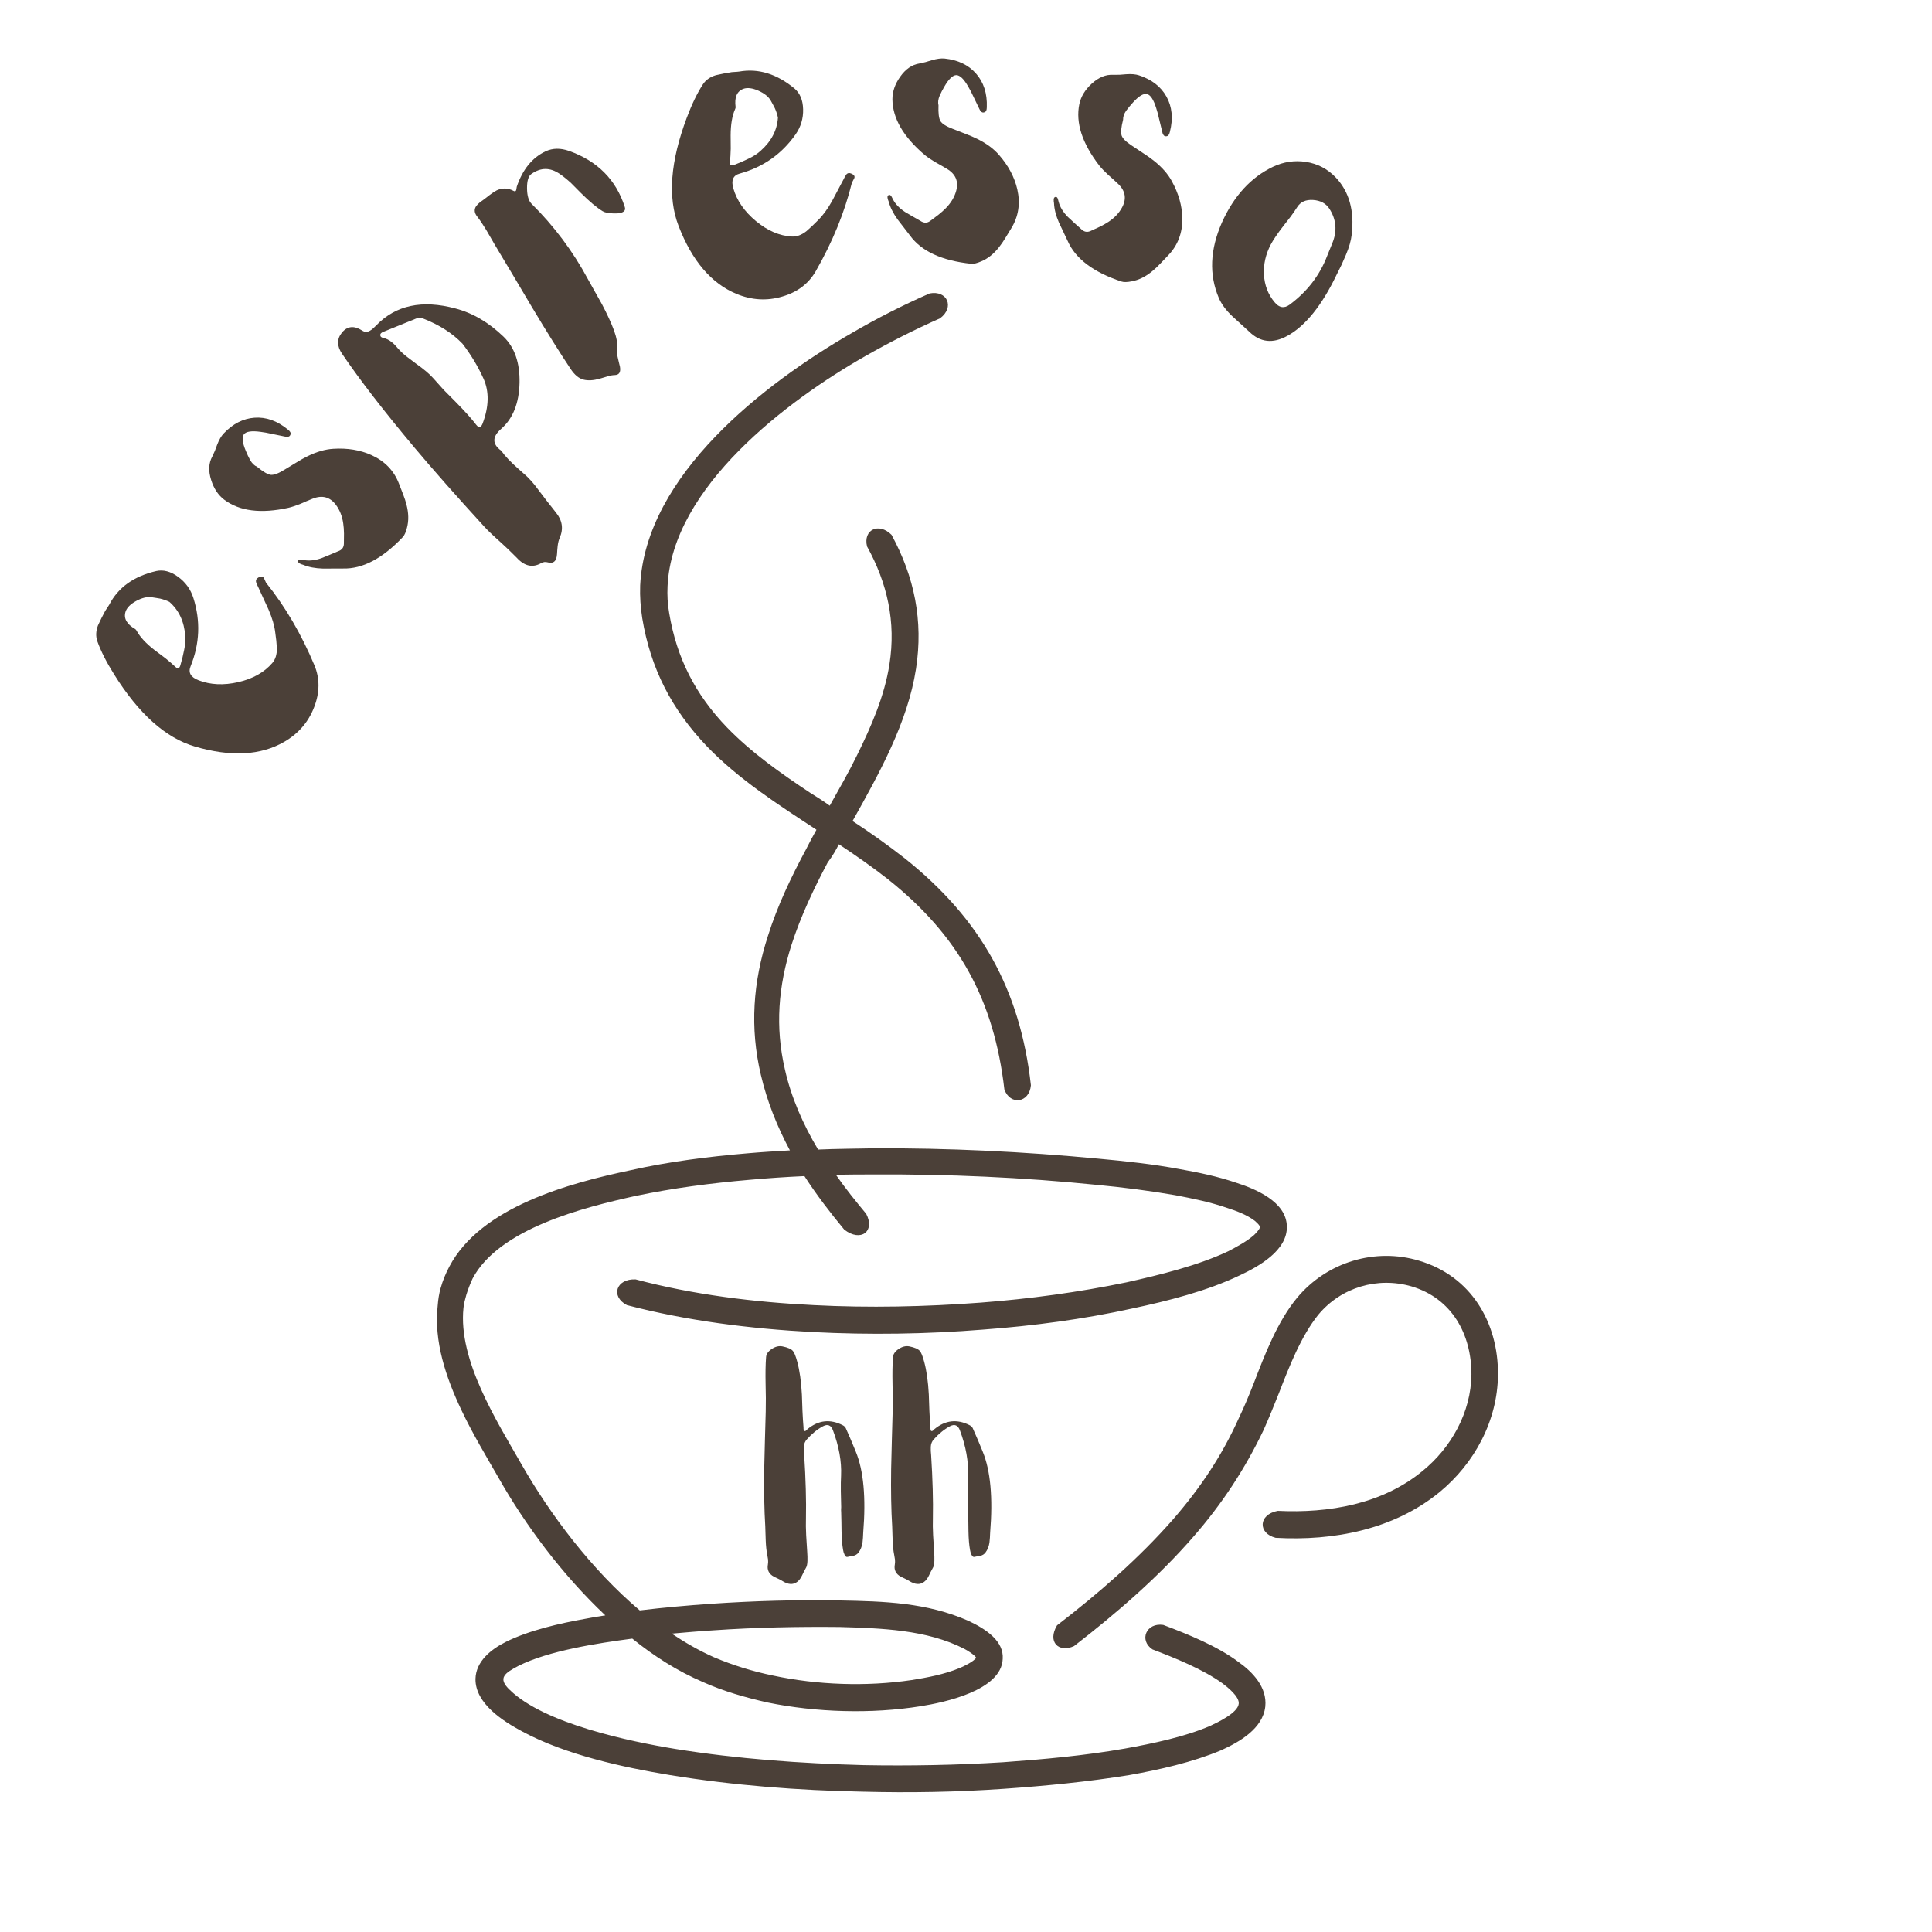
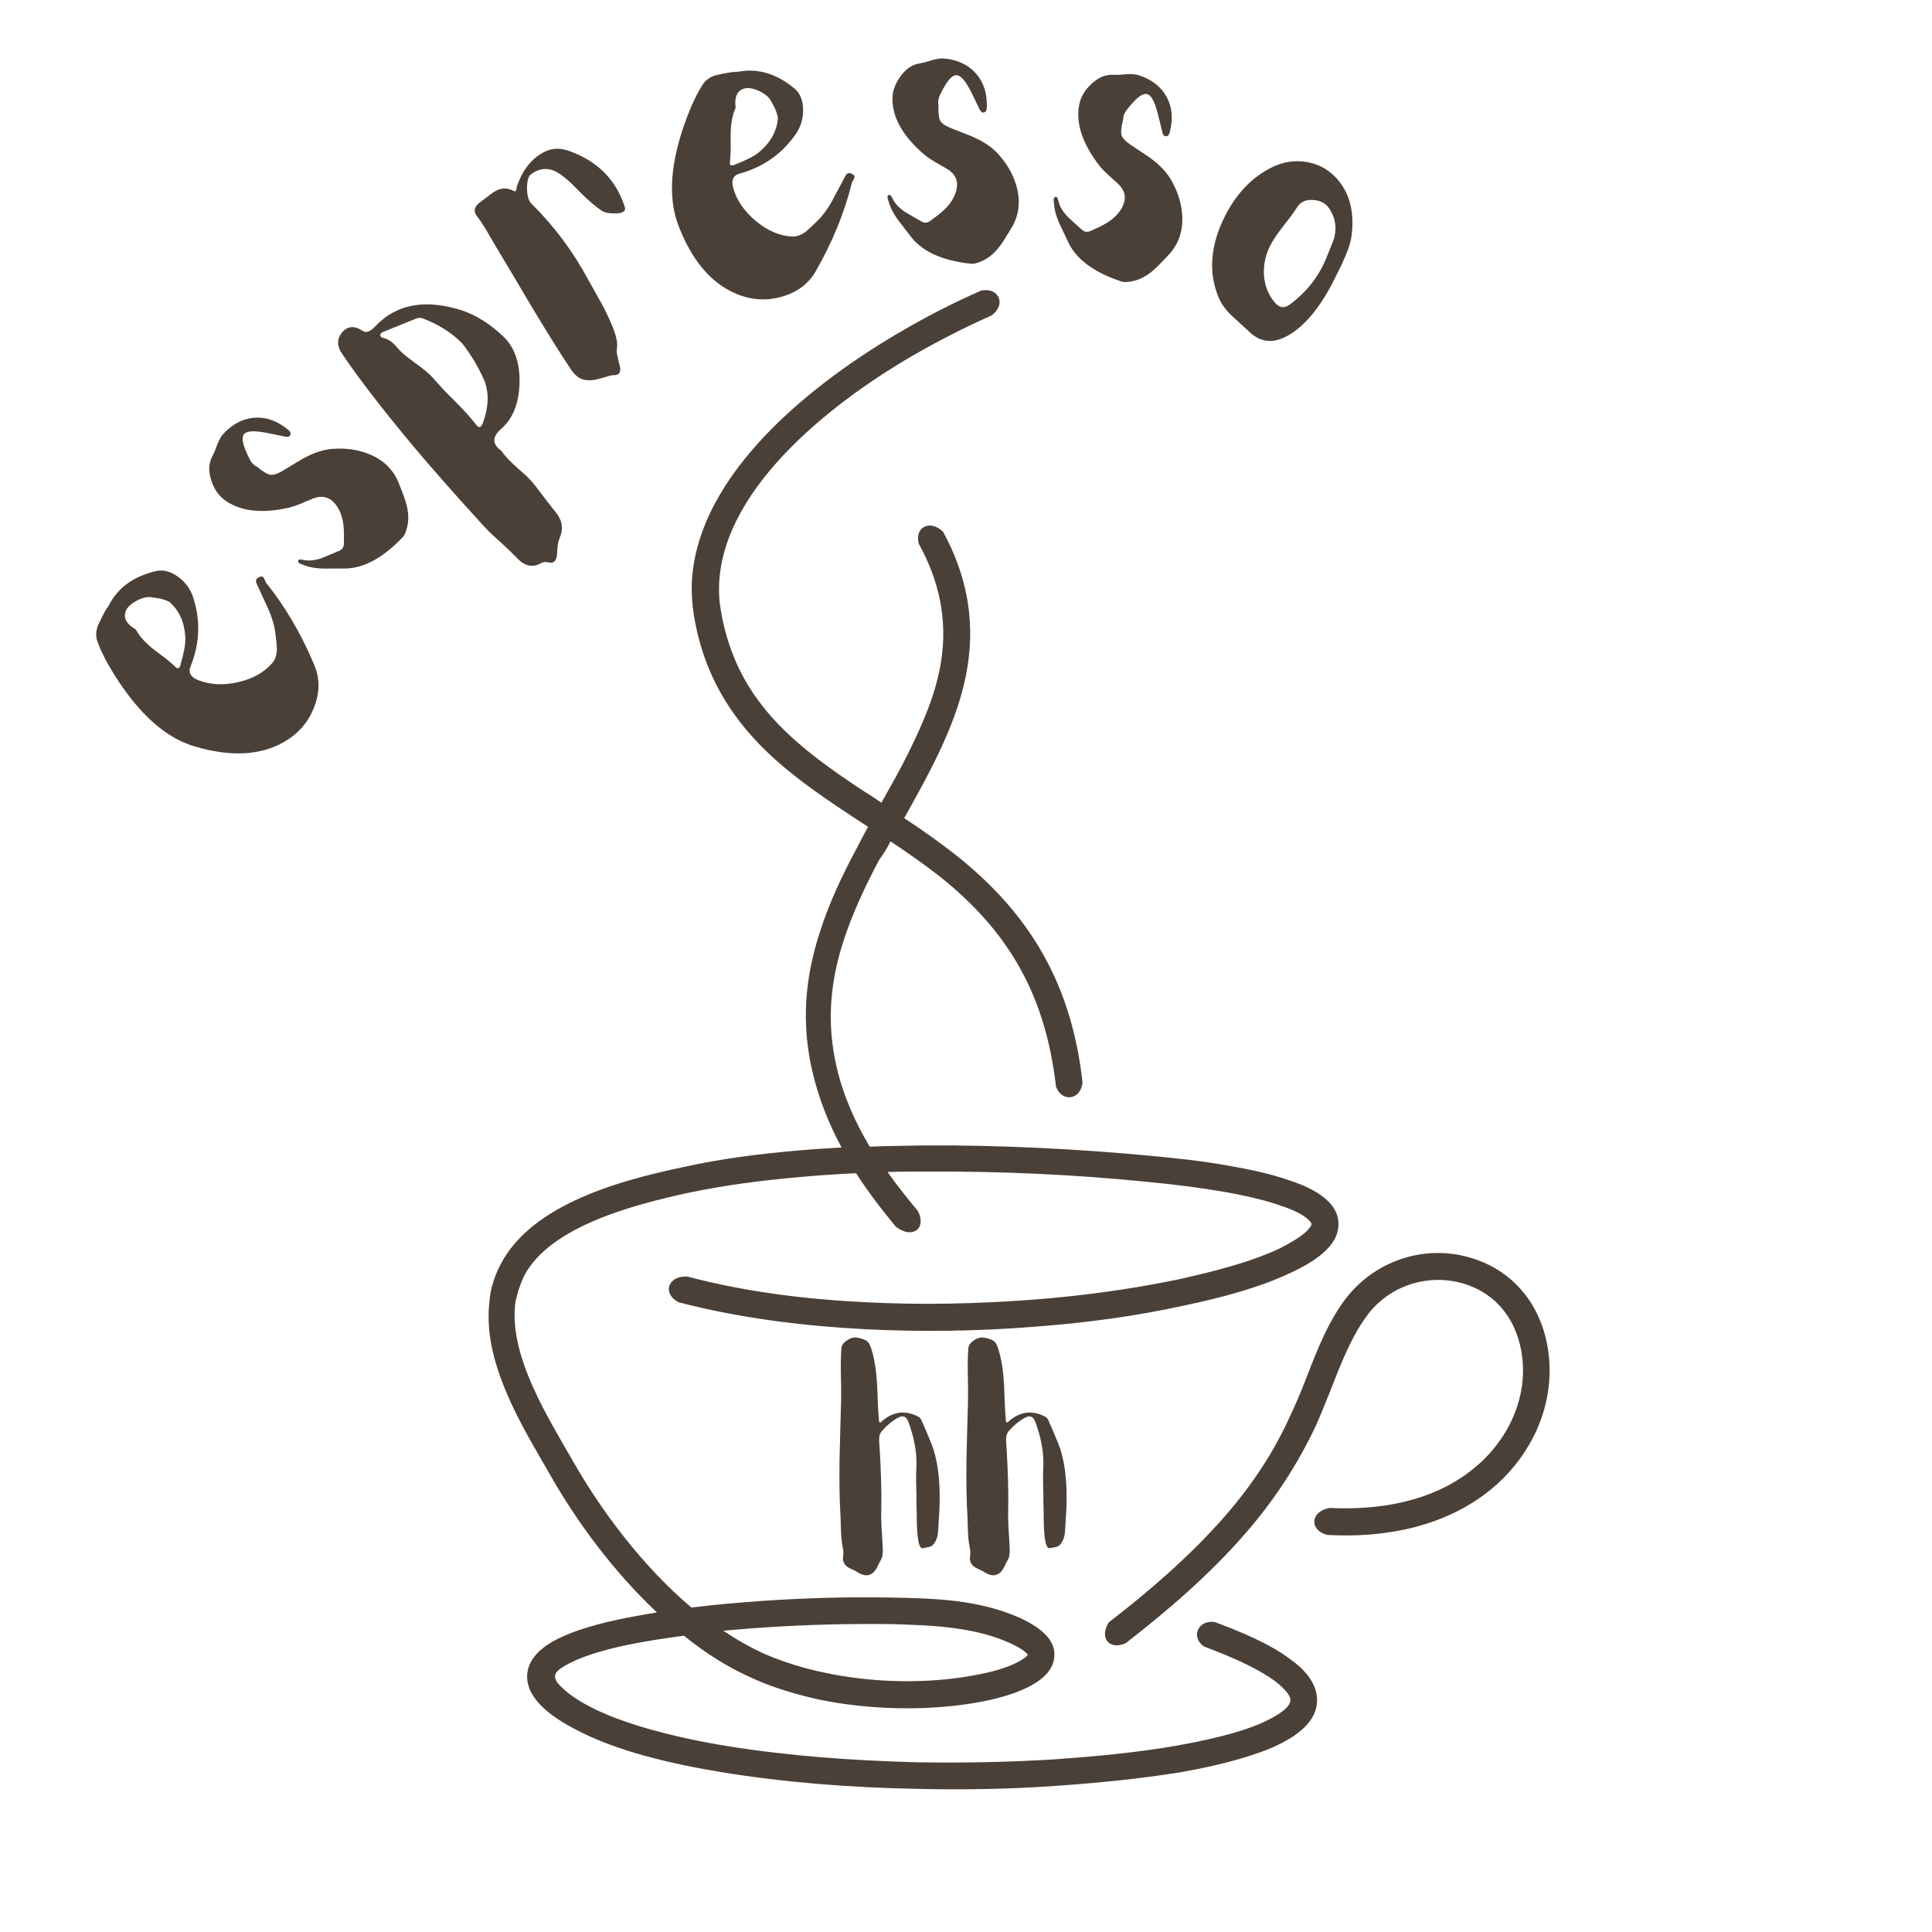
<svg xmlns="http://www.w3.org/2000/svg" width="2000" zoomAndPan="magnify" viewBox="0 0 1500 1500" height="2000" preserveAspectRatio="xMidYMid meet" version="1.0">
  <defs>
    <g />
-     <clipPath id="04ce56a119">
+     <clipPath id="c0ec18eaf2">
+       <path d="M 379 225 L 1204 225 L 1204 1389.98 L 379 1389.98 Z M 379 225 " clip-rule="nonzero" />
+     </clipPath>
+     <clipPath id="aff54c0b25">
      <rect x="0" width="1194" y="0" height="706" />
    </clipPath>
  </defs>
  <rect x="-150" width="1800" fill="#ffffff" y="-150" height="1800" fill-opacity="1" />
  <rect x="-150" width="1800" fill="#ffffff" y="-150" height="1800" fill-opacity="1" />
-   <path fill="#4b4038" d="M 651.289 655.488 C 664.492 664.184 677.375 673.203 689.293 682.543 C 744.363 726.34 771.734 776.258 779.789 845.82 C 784.297 858.383 799.109 856.449 800.398 842.602 C 792.023 768.207 761.43 713.457 702.496 666.438 C 689.293 656.133 675.766 646.473 661.918 637.453 C 682.852 600.098 704.75 560.805 711.191 519.262 C 716.988 481.902 709.902 447.766 692.191 415.238 C 682.207 405.258 669.969 411.375 673.188 424.258 C 688.969 452.918 695.73 482.871 690.578 515.719 C 686.715 540.516 676.41 564.027 665.461 586.25 C 659.02 599.453 651.609 612.336 644.203 625.539 C 639.375 621.996 634.219 618.777 629.066 615.555 C 606.203 600.418 583.336 584.316 564.336 564.672 C 539.859 539.23 525.367 510.887 519.57 476.105 C 518.281 469.023 517.961 461.938 518.281 455.176 C 521.824 378.203 611.355 310.895 671.898 276.438 C 690.578 265.809 710.223 255.824 729.871 247.129 C 741.465 238.434 735.344 225.23 721.816 227.805 C 701.207 236.824 680.918 247.129 661.594 258.402 C 593.32 297.691 501.215 368.863 497.027 454.531 C 496.703 463.227 497.348 471.598 498.637 479.973 C 505.078 518.941 521.504 550.824 548.879 579.484 C 573.352 604.926 603.949 624.574 633.898 644.219 C 631 649.371 628.422 654.199 625.848 659.355 C 614.254 680.93 603.625 703.152 596.219 726.664 C 584.625 762.41 582.047 797.836 590.742 834.551 C 595.574 855.16 603.305 874.484 613.289 893.164 C 602.336 893.805 591.387 894.449 580.438 895.418 C 550.164 897.992 519.25 901.859 489.297 908.621 C 441.957 918.605 373.359 936.961 348.883 983.336 C 345.984 988.812 343.73 994.285 342.121 1000.082 C 340.832 1004.594 340.188 1009.102 339.867 1013.289 C 336.645 1041.305 346.309 1069.645 358.223 1094.766 C 366.918 1113.121 377.223 1130.191 387.207 1147.582 C 407.82 1183.973 436.48 1222.621 469.977 1254.18 C 465.145 1254.824 459.992 1255.793 454.84 1256.758 C 434.871 1260.301 410.719 1265.773 392.684 1274.793 C 381.09 1280.59 369.496 1289.93 369.172 1303.453 C 368.852 1322.777 391.074 1336.625 405.566 1344.355 C 439.059 1362.391 483.18 1372.051 520.215 1378.172 C 569.488 1386.223 620.051 1390.086 669.645 1391.051 C 706.359 1392.02 743.074 1391.375 779.789 1388.797 C 811.992 1386.543 844.84 1383.324 876.723 1378.172 C 900.234 1373.984 926 1368.188 948.219 1358.848 C 962.391 1352.406 980.426 1342.102 982.355 1325.031 C 983.969 1309.895 972.375 1297.98 961.426 1290.25 C 945 1278.012 922.777 1268.996 903.133 1261.59 C 889.93 1259.656 884.133 1273.504 894.758 1280.59 C 912.473 1287.352 934.051 1296.047 949.188 1306.996 C 953.051 1309.895 962.391 1317.305 961.746 1322.777 C 961.102 1329.863 945.32 1337.27 939.848 1339.848 C 919.879 1348.543 894.758 1353.695 873.504 1357.559 C 842.266 1363.035 810.383 1365.934 778.82 1368.188 C 742.75 1370.441 706.359 1371.086 670.613 1370.441 C 621.984 1369.152 572.387 1365.609 524.402 1357.883 C 488.977 1352.086 422.633 1338.238 395.902 1312.148 C 385.918 1302.812 392.039 1298.945 402.344 1293.473 C 425.855 1281.555 464.18 1275.758 490.906 1272.215 C 507.656 1285.742 525.688 1297.336 545.98 1306.031 C 561.758 1313.117 578.828 1317.945 595.895 1321.812 C 633.578 1329.539 676.73 1330.828 714.734 1324.711 C 733.09 1321.812 777.531 1312.473 778.5 1287.996 C 779.465 1274.469 766.262 1265.129 751.77 1258.367 C 719.562 1244.199 686.715 1243.23 651.934 1242.586 C 618.762 1241.941 585.27 1242.91 552.098 1245.164 C 533.742 1246.453 515.383 1248.062 496.703 1250.316 C 459.348 1218.754 427.141 1175.922 404.922 1136.953 C 385.598 1103.141 355.648 1056.121 359.832 1015.543 C 360.156 1012 361.121 1008.777 362.086 1005.234 C 363.375 1001.051 364.984 996.863 366.918 992.676 C 387.531 953.707 453.871 937.285 493.164 928.59 C 522.148 922.469 551.777 918.605 581.727 916.027 C 595.895 914.738 610.387 913.773 624.559 913.129 C 633.898 927.621 644.527 941.469 655.477 954.676 C 668.359 964.656 679.629 955.961 672.543 942.438 C 664.492 932.773 656.441 922.793 649.035 912.164 C 659.02 911.84 668.68 911.84 678.34 911.84 C 735.988 911.52 793.957 914.098 851.281 919.895 C 871.57 921.824 892.184 924.402 912.473 927.945 C 926 930.52 940.168 933.418 953.051 937.926 C 960.137 940.184 968.508 943.402 974.305 947.91 C 975.273 948.879 978.172 951.133 978.172 952.742 C 978.172 954.352 974.949 957.574 973.66 958.859 C 968.188 963.691 960.457 967.879 953.695 971.422 C 929.863 982.691 900.555 989.777 874.793 995.574 C 837.434 1003.305 799.434 1008.457 761.43 1011.355 C 718.277 1014.574 674.797 1015.543 631.645 1013.289 C 585.59 1011.031 538.25 1005.234 493.484 993.32 C 478.348 992.676 473.84 1006.523 486.723 1013.289 C 533.418 1025.523 582.691 1031.645 631 1034.219 C 675.121 1036.477 719.242 1035.832 763.363 1032.289 C 802.332 1029.391 841.301 1024.238 879.301 1015.863 C 906.676 1010.066 937.27 1002.336 962.711 990.102 C 977.203 983.336 999.746 970.777 999.105 952.098 C 998.781 933.098 974.949 923.113 959.812 918.281 C 945.645 913.453 930.508 910.23 915.691 907.656 C 895.082 903.789 873.824 901.535 852.895 899.602 C 794.922 894.129 735.988 891.23 677.699 891.551 C 663.527 891.875 649.355 891.875 635.188 892.52 C 623.594 873.195 614.254 851.941 609.422 830.363 C 601.695 797.191 604.27 765.629 614.574 733.426 C 621.66 711.527 631.645 690.27 642.594 669.66 C 646.457 664.508 649.035 659.996 651.289 655.488 Z M 911.184 1179.145 C 884.453 1209.738 852.895 1237.113 820.688 1261.91 C 812.957 1274.793 821.977 1283.488 833.891 1278.012 C 866.742 1252.57 899.27 1224.551 926.641 1192.992 C 948.863 1167.551 966.578 1140.496 981.07 1110.223 C 985.254 1100.887 989.121 1091.223 992.984 1081.562 C 1000.715 1061.594 1010.055 1037.441 1023.578 1020.695 C 1041.293 999.438 1069.633 991.066 1096.039 998.797 C 1127.281 1008.133 1142.418 1035.832 1142.418 1067.07 C 1142.094 1096.699 1126.637 1124.074 1104.414 1142.109 C 1073.176 1167.871 1031.629 1174.957 992.02 1173.023 C 976.883 1175.922 976.559 1190.414 990.41 1193.957 C 1035.496 1196.535 1082.191 1187.516 1117.617 1158.531 C 1144.672 1136.312 1162.707 1103.141 1163.027 1067.391 C 1163.348 1026.812 1142.094 990.742 1101.836 978.828 C 1067.699 968.523 1030.344 979.793 1007.156 1007.492 C 991.695 1026.168 982.035 1051.613 973.34 1074.156 C 969.797 1083.172 965.934 1092.512 961.746 1101.207 C 948.863 1129.871 932.117 1154.988 911.184 1179.145 Z M 748.871 1280.266 C 750.801 1281.234 756.598 1284.777 757.887 1287.031 C 756.277 1289.93 747.582 1294.117 745.004 1295.082 C 733.41 1299.914 719.887 1302.488 707.648 1304.422 C 672.867 1309.574 634.543 1308.285 600.082 1300.879 C 584.301 1297.656 568.844 1292.828 554.352 1286.707 C 542.758 1281.555 532.129 1275.438 521.504 1268.352 C 532.453 1267.387 543.402 1266.418 554.031 1265.773 C 586.559 1263.52 619.406 1262.875 651.934 1263.199 C 683.816 1264.164 719.562 1265.133 748.871 1280.266 Z M 748.871 1280.266 " fill-opacity="1" fill-rule="evenodd" />
+   <g clip-path="url(#c0ec18eaf2)">
+     <path fill="#4b4038" d="M 691.371 653.242 C 704.574 661.938 717.457 670.953 729.371 680.293 C 784.441 724.09 811.816 774.008 819.867 843.57 C 824.375 856.133 839.191 854.199 840.48 840.352 C 832.105 765.957 801.512 711.211 742.574 664.191 C 729.371 653.883 715.848 644.223 701.996 635.207 C 722.93 597.848 744.832 558.559 751.27 517.012 C 757.07 479.656 749.984 445.52 732.27 412.992 C 722.285 403.008 710.051 409.125 713.27 422.008 C 729.051 450.672 735.812 480.621 730.66 513.469 C 726.797 538.27 716.488 561.777 705.539 584 C 699.098 597.203 691.691 610.086 684.285 623.289 C 679.453 619.746 674.301 616.527 669.148 613.305 C 646.281 598.168 623.418 582.066 604.418 562.422 C 579.941 536.98 565.449 508.641 559.652 473.859 C 558.363 466.773 558.043 459.688 558.363 452.926 C 561.906 375.953 651.438 308.645 711.98 274.188 C 730.66 263.559 750.305 253.574 769.949 244.879 C 781.543 236.184 775.426 222.98 761.898 225.559 C 741.289 234.574 721 244.879 701.676 256.152 C 633.402 295.441 541.293 366.617 537.109 452.281 C 536.785 460.977 537.43 469.348 538.719 477.723 C 545.16 516.691 561.582 548.574 588.957 577.238 C 613.434 602.68 644.027 622.324 673.98 641.969 C 671.082 647.121 668.504 651.953 665.93 657.105 C 654.336 678.684 643.707 700.902 636.301 724.414 C 624.707 760.16 622.129 795.586 630.824 832.301 C 635.656 852.91 643.383 872.234 653.367 890.914 C 642.418 891.559 631.469 892.203 620.52 893.168 C 590.246 895.746 559.328 899.609 529.379 906.371 C 482.039 916.355 413.441 934.711 388.965 981.086 C 386.066 986.562 383.812 992.039 382.203 997.836 C 380.914 1002.344 380.27 1006.852 379.945 1011.039 C 376.727 1039.059 386.387 1067.398 398.305 1092.516 C 407 1110.875 417.305 1127.941 427.289 1145.332 C 447.898 1181.727 476.562 1220.371 510.055 1251.934 C 505.227 1252.578 500.07 1253.543 494.918 1254.508 C 474.953 1258.051 450.797 1263.527 432.762 1272.543 C 421.168 1278.34 409.574 1287.68 409.254 1301.207 C 408.934 1320.527 431.152 1334.379 445.645 1342.105 C 479.141 1360.141 523.258 1369.805 560.297 1375.922 C 609.57 1383.973 660.133 1387.836 709.727 1388.805 C 746.441 1389.77 783.156 1389.125 819.867 1386.551 C 852.074 1384.297 884.922 1381.074 916.805 1375.922 C 940.316 1371.734 966.078 1365.938 988.301 1356.598 C 1002.473 1350.156 1020.504 1339.852 1022.438 1322.785 C 1024.047 1307.648 1012.453 1295.73 1001.504 1288 C 985.082 1275.766 962.859 1266.746 943.215 1259.34 C 930.008 1257.406 924.211 1271.254 934.84 1278.34 C 952.555 1285.105 974.129 1293.797 989.266 1304.75 C 993.133 1307.648 1002.473 1315.055 1001.828 1320.527 C 1001.184 1327.613 985.402 1335.02 979.926 1337.598 C 959.961 1346.293 934.84 1351.445 913.586 1355.309 C 882.348 1360.785 850.465 1363.684 818.902 1365.938 C 782.832 1368.191 746.441 1368.836 710.691 1368.191 C 662.062 1366.906 612.469 1363.363 564.48 1355.633 C 529.055 1349.836 462.715 1335.988 435.984 1309.902 C 426 1300.562 432.121 1296.699 442.426 1291.223 C 465.934 1279.305 504.258 1273.508 530.988 1269.969 C 547.734 1283.492 565.77 1295.086 586.059 1303.781 C 601.84 1310.867 618.91 1315.699 635.977 1319.562 C 673.656 1327.293 716.812 1328.582 754.812 1322.461 C 773.172 1319.562 817.613 1310.223 818.578 1285.746 C 819.547 1272.223 806.344 1262.883 791.852 1256.117 C 759.645 1241.949 726.797 1240.984 692.016 1240.34 C 658.844 1239.695 625.352 1240.66 592.18 1242.914 C 573.82 1244.203 555.465 1245.812 536.785 1248.066 C 499.43 1216.508 467.223 1173.676 445 1134.707 C 425.68 1100.891 395.727 1053.871 399.914 1013.293 C 400.238 1009.75 401.203 1006.531 402.168 1002.988 C 403.457 998.801 405.066 994.613 407 990.426 C 427.609 951.461 493.953 935.035 533.242 926.34 C 562.227 920.219 591.855 916.355 621.809 913.777 C 635.977 912.492 650.469 911.523 664.641 910.879 C 673.98 925.375 684.605 939.223 695.559 952.426 C 708.438 962.41 719.711 953.715 712.625 940.188 C 704.574 930.527 696.523 920.543 689.117 909.914 C 699.098 909.594 708.762 909.594 718.422 909.594 C 776.07 909.27 834.039 911.848 891.363 917.645 C 911.652 919.574 932.266 922.152 952.555 925.695 C 966.078 928.27 980.25 931.172 993.133 935.68 C 1000.215 937.934 1008.59 941.152 1014.387 945.664 C 1015.352 946.629 1018.25 948.883 1018.25 950.492 C 1018.25 952.102 1015.031 955.324 1013.742 956.613 C 1008.27 961.441 1000.539 965.629 993.777 969.172 C 969.945 980.445 940.637 987.527 914.875 993.324 C 877.516 1001.055 839.512 1006.207 801.512 1009.105 C 758.355 1012.328 714.879 1013.293 671.727 1011.039 C 625.672 1008.785 578.332 1002.988 533.566 991.07 C 518.43 990.426 513.922 1004.277 526.801 1011.039 C 573.5 1023.277 622.773 1029.395 671.082 1031.973 C 715.203 1034.227 759.324 1033.582 803.445 1030.039 C 842.41 1027.141 881.379 1021.988 919.383 1013.613 C 946.758 1007.816 977.352 1000.09 1002.793 987.852 C 1017.285 981.086 1039.828 968.527 1039.184 949.848 C 1038.863 930.848 1015.031 920.863 999.895 916.035 C 985.723 911.203 970.59 907.98 955.773 905.406 C 935.164 901.543 913.906 899.285 892.973 897.355 C 835.004 891.879 776.07 888.98 717.777 889.305 C 703.609 889.625 689.438 889.625 675.27 890.27 C 663.672 870.945 654.336 849.691 649.504 828.113 C 641.773 794.941 644.352 763.383 654.656 731.176 C 661.742 709.277 671.727 688.023 682.676 667.41 C 686.539 662.258 689.117 657.75 691.371 653.242 Z M 951.266 1176.895 C 924.535 1207.488 892.973 1234.863 860.77 1259.66 C 853.039 1272.543 862.059 1281.238 873.973 1275.766 C 906.82 1250.32 939.348 1222.305 966.723 1190.742 C 988.945 1165.301 1006.656 1138.25 1021.148 1107.977 C 1025.336 1098.637 1029.199 1088.977 1033.066 1079.312 C 1040.793 1059.348 1050.133 1035.191 1063.66 1018.445 C 1081.375 997.191 1109.715 988.816 1136.121 996.547 C 1167.359 1005.887 1182.496 1033.582 1182.496 1064.82 C 1182.176 1094.449 1166.715 1121.824 1144.496 1139.859 C 1113.258 1165.621 1071.711 1172.707 1032.098 1170.777 C 1016.965 1173.676 1016.641 1188.168 1030.488 1191.707 C 1075.578 1194.285 1122.273 1185.27 1157.699 1156.285 C 1184.75 1134.062 1202.785 1100.891 1203.109 1065.145 C 1203.43 1024.566 1182.176 988.496 1141.918 976.578 C 1107.781 966.273 1070.422 977.547 1047.234 1005.242 C 1031.777 1023.922 1022.117 1049.363 1013.422 1071.906 C 1009.879 1080.922 1006.012 1090.262 1001.828 1098.957 C 988.945 1127.621 972.199 1152.742 951.266 1176.895 Z M 788.953 1278.02 C 790.883 1278.984 796.68 1282.527 797.969 1284.781 C 796.359 1287.68 787.664 1291.867 785.086 1292.832 C 773.492 1297.664 759.969 1300.238 747.73 1302.172 C 712.949 1307.324 674.625 1306.035 640.164 1298.629 C 624.383 1295.41 608.926 1290.578 594.434 1284.461 C 582.84 1279.305 572.211 1273.188 561.582 1266.102 C 572.535 1265.137 583.484 1264.172 594.109 1263.527 C 626.637 1261.273 659.488 1260.629 692.016 1260.949 C 723.898 1261.914 759.645 1262.883 788.953 1278.02 Z M 788.953 1278.02 " fill-opacity="1" fill-rule="evenodd" />
+   </g>
  <g transform="matrix(1, 0, 0, 1, 0, 0.000000000000112861)">
-     <g clip-path="url(#04ce56a119)">
+     <g clip-path="url(#aff54c0b25)">
      <g fill="#4b4038" fill-opacity="1">
        <g transform="translate(215.1887, 613.4749)">
          <g>
            <path d="M -79.016 -95.734 C -81.035 -97.66 -83.625 -99.895 -86.781 -102.438 L -95.047 -108.641 C -101.691 -113.754 -106.379 -118.785 -109.109 -123.734 L -109.594 -124.516 L -110.188 -125.062 C -116.801 -128.852 -119.316 -133.336 -117.734 -138.516 C -116.734 -141.598 -114 -144.375 -109.531 -146.844 C -105.102 -149.25 -101.164 -150.238 -97.719 -149.812 L -94.438 -149.312 L -90.938 -148.734 C -88.32 -148.117 -85.906 -147.27 -83.688 -146.188 C -76.258 -139.688 -72.156 -130.863 -71.375 -119.719 C -71.082 -116.406 -71.379 -112.719 -72.266 -108.656 L -73.5 -103.047 L -74.984 -97.562 C -75.336 -96.133 -75.773 -95.258 -76.297 -94.938 C -76.961 -94.301 -77.867 -94.566 -79.016 -95.734 Z M -14.406 -165.203 C -16.113 -164.285 -16.758 -163.035 -16.344 -161.453 L -15.578 -159.438 L -14.625 -157.484 L -10.672 -148.859 L -6.703 -140.25 C -3.816 -133.551 -2.07 -127.551 -1.469 -122.25 L -0.688 -116.156 L -0.203 -110.078 C -0.18 -105.328 -1.352 -101.566 -3.719 -98.797 C -10 -91.453 -18.844 -86.473 -30.25 -83.859 C -41.562 -81.266 -51.82 -81.75 -61.031 -85.312 C -67.156 -87.676 -69.211 -91.301 -67.203 -96.188 C -60.117 -113.695 -59.395 -131.352 -65.031 -149.156 C -67.188 -155.988 -71.191 -161.508 -77.047 -165.719 C -82.754 -169.852 -88.344 -171.328 -93.812 -170.141 C -111.25 -166.117 -123.43 -157.41 -130.359 -144.016 L -131.391 -142.375 L -132.188 -141.188 L -133.531 -139.125 L -136.422 -133.578 L -139.109 -127.938 C -140.773 -123.562 -140.941 -119.441 -139.609 -115.578 C -136.879 -107.93 -132.547 -99.379 -126.609 -89.922 C -107.41 -59.148 -86.477 -40.461 -63.812 -33.859 C -35.969 -25.691 -12.867 -26.91 5.484 -37.516 C 16.547 -43.93 24.285 -52.906 28.703 -64.438 C 33.129 -75.781 33.211 -86.598 28.953 -96.891 C 18.773 -121.191 6.234 -142.602 -8.672 -161.125 L -9.438 -162.844 L -10.375 -164.812 C -11.195 -166.113 -12.539 -166.242 -14.406 -165.203 Z M -14.406 -165.203 " />
          </g>
        </g>
      </g>
      <g fill="#4b4038" fill-opacity="1">
        <g transform="translate(277.9351, 473.3355)">
          <g>
            <path d="M -78.344 -110.922 C -73.707 -107.066 -70.16 -104.984 -67.703 -104.672 C -65.305 -104.422 -61.797 -105.723 -57.172 -108.578 L -48.203 -114.016 C -44.828 -116.117 -41.82 -117.812 -39.188 -119.094 C -32.145 -122.562 -25.5 -124.488 -19.25 -124.875 C -8.195 -125.602 1.754 -123.957 10.609 -119.938 C 20.867 -115.238 27.926 -107.91 31.781 -97.953 L 34.953 -89.812 C 36.18 -86.676 37.086 -83.906 37.672 -81.5 C 39.367 -74.988 39.488 -69.008 38.031 -63.562 C 37.164 -60.113 36.094 -57.719 34.812 -56.375 C 19.02 -39.688 3.551 -31.547 -11.594 -31.953 L -27.188 -31.891 C -33.207 -32.066 -38.332 -33.047 -42.562 -34.828 L -43.859 -35.219 L -45.297 -35.875 C -46.273 -36.414 -46.664 -37.086 -46.469 -37.891 C -46.312 -38.648 -45.656 -39.004 -44.5 -38.953 L -43.203 -38.766 L -41.797 -38.484 C -37.711 -37.766 -33.203 -38.27 -28.266 -40 L -21.859 -42.625 L -15.562 -45.281 C -12.469 -46.312 -10.926 -48.344 -10.938 -51.375 L -10.859 -59.109 C -10.91 -62.078 -11.102 -64.66 -11.438 -66.859 C -12.25 -72.578 -14.16 -77.43 -17.172 -81.422 C -21.785 -87.523 -27.797 -89.102 -35.203 -86.156 L -39.953 -84.219 L -44.609 -82.188 C -48.254 -80.719 -51.406 -79.676 -54.062 -79.062 C -75.363 -74.375 -91.941 -76.461 -103.797 -85.328 C -108.523 -88.93 -111.922 -94.031 -113.984 -100.625 C -116.242 -107.688 -115.953 -113.781 -113.109 -118.906 L -111.094 -123.328 L -109.312 -128.094 C -107.844 -131.906 -106.16 -134.801 -104.266 -136.781 C -97.18 -144.289 -89.227 -148.367 -80.406 -149.016 C -71.344 -149.691 -62.676 -146.617 -54.406 -139.797 C -53.539 -139.117 -52.945 -138.492 -52.625 -137.922 C -52.164 -137.129 -52.16 -136.316 -52.609 -135.484 C -52.984 -134.703 -53.625 -134.289 -54.531 -134.25 L -55.719 -134.188 L -56.828 -134.406 L -66.344 -136.359 C -70.195 -137.223 -73.32 -137.789 -75.719 -138.062 C -82.551 -138.988 -86.836 -138.348 -88.578 -136.141 C -90.242 -133.879 -89.754 -129.609 -87.109 -123.328 L -85.484 -119.594 L -83.703 -116.109 C -82.242 -113.555 -80.457 -111.828 -78.344 -110.922 Z M -78.344 -110.922 " />
          </g>
        </g>
      </g>
      <g fill="#4b4038" fill-opacity="1">
        <g transform="translate(348.4166, 380.3301)">
          <g>
            <path d="M 10.625 -113.516 C 2.812 -121.629 -7.348 -128.125 -19.859 -133 C -21.672 -133.707 -23.457 -133.723 -25.219 -133.047 L -50.75 -122.703 C -52.5 -122.023 -53.305 -121.141 -53.172 -120.047 C -53.098 -119.004 -52.383 -118.328 -51.031 -118.016 C -48.594 -117.492 -46.363 -116.41 -44.344 -114.766 C -42.883 -113.66 -41.234 -111.992 -39.391 -109.766 C -37.598 -107.711 -35.41 -105.66 -32.828 -103.609 L -25.719 -98.219 C -19.32 -93.688 -14.766 -89.844 -12.047 -86.688 L -3.859 -77.562 L 4.906 -68.75 C 12.289 -61.289 17.785 -55.18 21.391 -50.422 C 23.367 -47.879 25 -48.238 26.281 -51.5 C 31.219 -64.625 31.473 -76.191 27.047 -86.203 C 22.609 -95.992 17.133 -105.098 10.625 -113.516 Z M 40.766 -30.359 C 43.523 -26.348 47.941 -21.676 54.016 -16.344 L 60.953 -10.156 C 63.316 -7.801 65.305 -5.582 66.922 -3.5 C 73.785 5.602 79.191 12.609 83.141 17.516 C 88.18 23.617 89.188 30.176 86.156 37.188 C 85.395 38.926 84.863 41.02 84.562 43.469 L 84.266 46.531 L 84.047 49.875 C 83.703 55.445 81.207 57.562 76.562 56.219 C 74.969 55.758 73.336 55.992 71.672 56.922 C 65.047 60.648 58.75 59.238 52.781 52.688 L 46.484 46.469 L 40.094 40.516 C 34.238 35.305 30.004 31.25 27.391 28.344 C 5.723 4.656 -12.297 -15.75 -26.672 -32.875 C -50.547 -61.375 -69.266 -85.629 -82.828 -105.641 C -86.91 -111.648 -86.957 -117.125 -82.969 -122.062 C -78.801 -127.156 -73.586 -127.719 -67.328 -123.75 C -65.285 -122.344 -63.207 -122.297 -61.094 -123.609 C -60.258 -124.055 -59.375 -124.723 -58.438 -125.609 L -56.156 -127.844 C -41.082 -143.383 -20.676 -147.723 5.062 -140.859 C 18.562 -137.348 31.094 -129.992 42.656 -118.797 C 51.164 -110.492 55.266 -98.602 54.953 -83.125 C 54.586 -67.258 49.82 -55.328 40.656 -47.328 C 33.602 -41.16 33.641 -35.504 40.766 -30.359 Z M 40.766 -30.359 " />
          </g>
        </g>
      </g>
      <g fill="#4b4038" fill-opacity="1">
        <g transform="translate(439.0548, 303.2496)">
          <g>
            <path d="M -61.531 -124.703 C -64.145 -129.016 -66.547 -132.562 -68.734 -135.344 C -70.828 -138.094 -71.035 -140.719 -69.359 -143.219 C -68.68 -144.133 -67.773 -145.07 -66.641 -146.031 L -65.188 -147.094 L -63.828 -148.062 L -61.344 -149.938 L -58.781 -151.938 C -56.719 -153.5 -54.926 -154.672 -53.406 -155.453 C -49.02 -157.516 -44.645 -157.375 -40.281 -155.031 C -39.332 -154.469 -38.672 -154.664 -38.297 -155.625 L -38.031 -157.047 L -37.828 -158.312 C -33.266 -171.758 -25.785 -180.922 -15.391 -185.797 C -9.898 -188.336 -3.812 -188.414 2.875 -186.031 C 24.801 -178.195 39.16 -163.781 45.953 -142.781 C 46.461 -141.426 46.359 -140.328 45.641 -139.484 C 44.367 -138.047 41.641 -137.406 37.453 -137.562 C 33.492 -137.625 30.617 -138.195 28.828 -139.281 C 24.234 -142.07 18.582 -146.812 11.875 -153.5 L 4.156 -161.281 C 1.07 -164.082 -1.797 -166.383 -4.453 -168.188 C -11.879 -173.344 -19.234 -173.332 -26.516 -168.156 C -28.785 -166.594 -29.906 -162.906 -29.875 -157.094 C -29.812 -151.383 -28.66 -147.383 -26.422 -145.094 C -8.816 -127.664 5.797 -108.129 17.422 -86.484 L 22.906 -76.672 L 28.344 -66.984 C 32.383 -59.305 35.492 -52.535 37.672 -46.672 C 39.703 -41.023 40.473 -36.539 39.984 -33.219 C 39.641 -31.125 39.828 -28.645 40.547 -25.781 L 41.375 -22.188 L 42.281 -18.484 C 42.977 -14.348 41.691 -12.203 38.422 -12.047 C 36.703 -12.035 34.734 -11.688 32.516 -11 L 26.531 -9.219 C 21.676 -7.863 17.5 -7.625 14 -8.5 C 10.375 -9.406 7.023 -12.18 3.953 -16.828 C -4.535 -29.566 -14.562 -45.594 -26.125 -64.906 L -40.516 -89.188 L -55.078 -113.547 Z M -61.531 -124.703 " />
          </g>
        </g>
      </g>
      <g fill="#4b4038" fill-opacity="1">
        <g transform="translate(538.6421, 246.5892)">
          <g>
            <path d="M 28.094 -120.922 C 28.395 -123.691 28.598 -127.102 28.703 -131.156 L 28.625 -141.5 C 28.645 -149.883 29.797 -156.66 32.078 -161.828 L 32.406 -162.688 L 32.469 -163.5 C 31.469 -171.039 33.5 -175.754 38.562 -177.641 C 41.633 -178.723 45.504 -178.238 50.172 -176.188 C 54.773 -174.125 57.953 -171.598 59.703 -168.609 L 61.312 -165.703 L 62.953 -162.562 C 64.066 -160.113 64.863 -157.676 65.344 -155.25 C 64.695 -145.406 60.176 -136.785 51.781 -129.391 C 49.332 -127.148 46.227 -125.148 42.469 -123.391 L 37.266 -120.969 L 32 -118.812 C 30.645 -118.238 29.68 -118.055 29.109 -118.266 C 28.203 -118.41 27.863 -119.297 28.094 -120.922 Z M 122.516 -111.734 C 120.754 -112.547 119.375 -112.312 118.375 -111.031 L 117.234 -109.172 L 116.234 -107.234 L 107.359 -90.484 C 103.797 -84.117 100.086 -79.086 96.234 -75.391 L 91.875 -71.094 L 87.328 -67 C 83.566 -64.102 79.867 -62.75 76.234 -62.938 C 66.586 -63.457 57.258 -67.461 48.25 -74.953 C 39.332 -82.359 33.488 -90.805 30.719 -100.297 C 28.883 -106.586 30.52 -110.426 35.625 -111.812 C 53.832 -116.812 68.301 -126.953 79.031 -142.234 C 83.145 -148.098 85.098 -154.633 84.891 -161.844 C 84.711 -168.875 82.492 -174.207 78.234 -177.844 C 64.453 -189.258 50.133 -193.656 35.281 -191.031 L 33.359 -190.828 L 31.938 -190.75 L 29.484 -190.578 L 23.312 -189.516 L 17.188 -188.219 C 12.695 -186.883 9.328 -184.508 7.078 -181.094 C 2.66 -174.289 -1.504 -165.664 -5.422 -155.219 C -18.211 -121.27 -20.348 -93.285 -11.828 -71.266 C -1.41 -44.18 13.578 -26.566 33.141 -18.422 C 44.953 -13.535 56.781 -12.836 68.625 -16.328 C 80.32 -19.691 88.973 -26.188 94.578 -35.812 C 107.703 -58.656 117.098 -81.625 122.766 -104.719 L 123.656 -106.375 L 124.656 -108.312 C 125.195 -109.738 124.484 -110.879 122.516 -111.734 Z M 122.516 -111.734 " />
          </g>
        </g>
      </g>
      <g fill="#4b4038" fill-opacity="1">
        <g transform="translate(688.091, 211.3577)">
          <g>
            <path d="M 40.562 -129.594 C 40.32 -123.562 40.82 -119.477 42.062 -117.344 C 43.32 -115.281 46.488 -113.281 51.562 -111.344 L 61.344 -107.516 C 65.062 -106.109 68.227 -104.75 70.844 -103.438 C 77.863 -99.945 83.422 -95.836 87.516 -91.109 C 94.805 -82.773 99.547 -73.867 101.734 -64.391 C 104.223 -53.391 102.688 -43.336 97.125 -34.234 L 92.578 -26.766 C 90.828 -23.891 89.176 -21.484 87.625 -19.547 C 83.488 -14.234 78.816 -10.508 73.609 -8.375 C 70.348 -6.969 67.785 -6.363 65.922 -6.562 C 43.078 -8.977 27.223 -16.32 18.359 -28.594 L 8.828 -40.969 C 5.316 -45.863 2.988 -50.531 1.844 -54.969 L 1.359 -56.234 L 0.984 -57.781 C 0.836 -58.883 1.145 -59.602 1.906 -59.938 C 2.594 -60.27 3.27 -59.961 3.938 -59.016 L 4.562 -57.859 L 5.188 -56.578 C 7.102 -52.898 10.25 -49.629 14.625 -46.766 L 20.594 -43.25 L 26.531 -39.859 C 29.238 -38.023 31.789 -38.031 34.188 -39.875 L 40.375 -44.516 C 42.695 -46.367 44.633 -48.094 46.188 -49.688 C 50.227 -53.801 52.922 -58.27 54.266 -63.094 C 56.316 -70.469 53.922 -76.195 47.078 -80.281 L 42.641 -82.891 L 38.219 -85.359 C 34.844 -87.359 32.102 -89.219 30 -90.938 C 13.344 -105.02 4.938 -119.461 4.781 -134.266 C 4.77 -140.223 6.754 -146.023 10.734 -151.672 C 14.984 -157.742 20.008 -161.211 25.812 -162.078 L 30.547 -163.156 L 35.406 -164.625 C 39.332 -165.77 42.656 -166.195 45.375 -165.906 C 55.645 -164.832 63.719 -160.988 69.594 -154.375 C 75.633 -147.57 78.457 -138.812 78.062 -128.094 C 78.039 -126.988 77.906 -126.145 77.656 -125.562 C 77.301 -124.707 76.648 -124.203 75.703 -124.047 C 74.859 -123.879 74.145 -124.145 73.562 -124.844 L 72.812 -125.75 L 72.297 -126.766 L 68.078 -135.5 C 66.422 -139.094 64.969 -141.914 63.719 -143.969 C 60.312 -149.977 57.203 -153 54.391 -153.031 C 51.586 -152.988 48.488 -150.008 45.094 -144.094 L 43.125 -140.531 L 41.438 -137 C 40.289 -134.289 40 -131.82 40.562 -129.594 Z M 40.562 -129.594 " />
          </g>
        </g>
      </g>
      <g fill="#4b4038" fill-opacity="1">
        <g transform="translate(804.9043, 211.0445)">
          <g>
            <path d="M 67.062 -118.078 C 65.551 -112.242 65.176 -108.145 65.938 -105.781 C 66.727 -103.508 69.395 -100.891 73.938 -97.922 L 82.688 -92.109 C 86.031 -89.953 88.844 -87.953 91.125 -86.109 C 97.25 -81.223 101.812 -76.035 104.812 -70.547 C 110.176 -60.848 112.926 -51.133 113.062 -41.406 C 113.164 -30.133 109.539 -20.633 102.188 -12.906 L 96.156 -6.578 C 93.832 -4.129 91.707 -2.125 89.781 -0.562 C 84.613 3.75 79.254 6.398 73.703 7.391 C 70.211 8.078 67.582 8.125 65.812 7.531 C 44 0.332 30.055 -10.195 23.984 -24.062 L 20.641 -31.125 L 17.297 -38.172 C 14.891 -43.691 13.598 -48.75 13.422 -53.344 L 13.219 -54.672 L 13.188 -56.25 C 13.27 -57.363 13.723 -58.004 14.547 -58.172 C 15.285 -58.359 15.883 -57.914 16.344 -56.844 L 16.703 -55.578 L 17.047 -54.203 C 18.129 -50.203 20.508 -46.336 24.188 -42.609 L 29.266 -37.906 L 34.359 -33.344 C 36.617 -30.977 39.113 -30.441 41.844 -31.734 L 48.875 -34.969 C 51.539 -36.281 53.801 -37.551 55.656 -38.781 C 60.469 -41.945 64.039 -45.75 66.375 -50.188 C 69.938 -56.957 68.805 -63.062 62.984 -68.5 L 59.203 -71.984 L 55.422 -75.344 C 52.535 -78.02 50.242 -80.422 48.547 -82.547 C 35.254 -99.836 30.098 -115.727 33.078 -130.219 C 34.328 -136.039 37.492 -141.289 42.578 -145.969 C 48.016 -151 53.656 -153.328 59.5 -152.953 L 64.375 -153 L 69.422 -153.406 C 73.492 -153.707 76.836 -153.422 79.453 -152.547 C 89.254 -149.328 96.328 -143.863 100.672 -136.156 C 105.129 -128.238 106.035 -119.086 103.391 -108.703 C 103.141 -107.629 102.82 -106.828 102.438 -106.297 C 101.914 -105.535 101.176 -105.188 100.219 -105.25 C 99.363 -105.258 98.723 -105.66 98.297 -106.453 L 97.75 -107.5 L 97.484 -108.609 L 95.188 -118.031 C 94.332 -121.895 93.516 -124.961 92.734 -127.234 C 90.672 -133.828 88.27 -137.438 85.531 -138.062 C 82.781 -138.613 79.125 -136.359 74.562 -131.297 L 71.891 -128.219 L 69.469 -125.125 C 67.781 -122.727 66.977 -120.379 67.062 -118.078 Z M 67.062 -118.078 " />
          </g>
        </g>
      </g>
      <g fill="#4b4038" fill-opacity="1">
        <g transform="translate(919.5221, 236.1957)">
          <g>
            <path d="M 114.797 -47.172 C 118.785 -56.672 118.055 -65.664 112.609 -74.156 C 109.91 -78.289 105.695 -80.551 99.969 -80.938 C 94.258 -81.32 90.117 -79.438 87.547 -75.281 C 86.172 -73.113 84.484 -70.664 82.484 -67.938 L 77 -60.922 C 72.395 -54.973 69.078 -50.082 67.047 -46.25 C 63.141 -38.781 61.391 -31.02 61.797 -22.969 C 62.297 -14.688 65.023 -7.582 69.984 -1.656 C 73.555 2.789 77.461 3.469 81.703 0.375 C 95.328 -9.738 105.031 -22.312 110.812 -37.344 Z M 29.203 -63.516 C 38.535 -84.211 51.82 -98.648 69.062 -106.828 C 77.156 -110.586 85.547 -111.828 94.234 -110.547 C 103.41 -109.141 111.18 -105.098 117.547 -98.422 C 127.961 -87.441 132.102 -72.711 129.969 -54.234 C 129.438 -49.422 127.914 -44.082 125.406 -38.219 L 122.016 -30.516 L 118.203 -22.859 C 106.734 1.066 93.992 16.875 79.984 24.562 C 68.797 30.758 58.938 29.691 50.406 21.359 L 43.891 15.391 L 37.359 9.453 C 32.328 4.703 28.781 -0.102 26.719 -4.969 C 19.094 -22.988 19.922 -42.504 29.203 -63.516 Z M 29.203 -63.516 " />
          </g>
        </g>
      </g>
    </g>
  </g>
  <g fill="#4b4038" fill-opacity="1">
-     <g transform="translate(592.9775, 1218.937)">
+     <g transform="translate(651.4482, 1212.19)">
      <g>
        <path d="M 59.844 -61.109 C 59.781 -65.91 59.844 -69.988 60.031 -73.344 C 60.508 -84.258 58.41 -95.961 53.734 -108.453 C 52.234 -112.461 49.648 -113.508 45.984 -111.594 C 41.547 -109.195 37.379 -105.805 33.484 -101.422 C 32.035 -99.867 31.254 -97.922 31.141 -95.578 L 31.141 -92.422 L 31.406 -89.281 C 32.602 -70.32 33.055 -53.91 32.766 -40.047 C 32.641 -36.203 32.695 -31.852 32.938 -27 L 33.75 -13.859 L 33.922 -10.438 L 33.922 -7.016 C 33.867 -4.441 33.391 -2.492 32.484 -1.172 L 31.047 1.531 L 29.703 4.312 C 28.617 6.539 27.391 8.16 26.016 9.172 C 22.828 11.641 18.926 11.398 14.312 8.453 C 13.594 7.973 12.539 7.406 11.156 6.75 L 7.922 5.219 C 3.961 3.062 2.398 -0.145 3.234 -4.406 C 3.422 -5.551 3.453 -6.812 3.328 -8.188 L 2.703 -11.875 C 2.098 -14.82 1.707 -18.484 1.531 -22.859 L 1.344 -28.438 L 1.172 -33.922 C 0.391 -46.523 0.117 -61.379 0.359 -78.484 L 0.906 -100.703 L 1.531 -122.938 L 1.625 -133.469 L 1.438 -144.078 C 1.258 -152.836 1.379 -159.859 1.797 -165.141 C 1.922 -167.547 3.363 -169.676 6.125 -171.531 C 8.938 -173.445 11.723 -174.141 14.484 -173.609 C 18.629 -172.766 21.332 -171.594 22.594 -170.094 C 23.664 -168.957 24.805 -166.141 26.016 -161.641 C 27.867 -154.859 29.066 -146.395 29.609 -136.25 L 30.062 -123.391 C 30.301 -118.285 30.57 -114.055 30.875 -110.703 L 30.875 -109.891 L 30.953 -109.078 C 31.078 -108.473 31.227 -108.113 31.406 -108 C 31.82 -107.758 32.273 -107.816 32.766 -108.172 L 33.297 -108.719 L 33.844 -109.25 C 42.414 -116.395 51.625 -117.414 61.469 -112.312 C 62.551 -111.719 63.301 -110.969 63.719 -110.062 C 66.539 -103.758 69.117 -97.703 71.453 -91.891 C 77.516 -77.191 79.438 -56.191 77.219 -28.891 L 77.031 -25.016 L 76.672 -21.156 C 76.191 -18.156 75.172 -15.633 73.609 -13.594 C 72.648 -12.27 71.273 -11.398 69.484 -10.984 L 67.234 -10.625 L 65.062 -10.172 C 64.164 -9.93 63.391 -10.5 62.734 -11.875 L 62 -13.766 L 61.562 -15.75 C 60.895 -19.531 60.504 -24.27 60.391 -29.969 L 60.297 -37.172 L 60.125 -44.375 L 60.031 -46.625 L 60.125 -48.875 Z M 59.844 -61.109 " />
      </g>
    </g>
  </g>
  <g fill="#4b4038" fill-opacity="1">
-     <g transform="translate(691.5234, 1218.937)">
+     <g transform="translate(749.9942, 1212.19)">
      <g>
        <path d="M 59.844 -61.109 C 59.781 -65.91 59.844 -69.988 60.031 -73.344 C 60.508 -84.258 58.41 -95.961 53.734 -108.453 C 52.234 -112.461 49.648 -113.508 45.984 -111.594 C 41.547 -109.195 37.379 -105.805 33.484 -101.422 C 32.035 -99.867 31.254 -97.922 31.141 -95.578 L 31.141 -92.422 L 31.406 -89.281 C 32.602 -70.32 33.055 -53.91 32.766 -40.047 C 32.641 -36.203 32.695 -31.852 32.938 -27 L 33.75 -13.859 L 33.922 -10.438 L 33.922 -7.016 C 33.867 -4.441 33.391 -2.492 32.484 -1.172 L 31.047 1.531 L 29.703 4.312 C 28.617 6.539 27.391 8.16 26.016 9.172 C 22.828 11.641 18.926 11.398 14.312 8.453 C 13.594 7.973 12.539 7.406 11.156 6.75 L 7.922 5.219 C 3.961 3.062 2.398 -0.145 3.234 -4.406 C 3.422 -5.551 3.453 -6.812 3.328 -8.188 L 2.703 -11.875 C 2.098 -14.82 1.707 -18.484 1.531 -22.859 L 1.344 -28.438 L 1.172 -33.922 C 0.391 -46.523 0.117 -61.379 0.359 -78.484 L 0.906 -100.703 L 1.531 -122.938 L 1.625 -133.469 L 1.438 -144.078 C 1.258 -152.836 1.379 -159.859 1.797 -165.141 C 1.922 -167.547 3.363 -169.676 6.125 -171.531 C 8.938 -173.445 11.723 -174.141 14.484 -173.609 C 18.629 -172.766 21.332 -171.594 22.594 -170.094 C 23.664 -168.957 24.805 -166.141 26.016 -161.641 C 27.867 -154.859 29.066 -146.395 29.609 -136.25 L 30.062 -123.391 C 30.301 -118.285 30.57 -114.055 30.875 -110.703 L 30.875 -109.891 L 30.953 -109.078 C 31.078 -108.473 31.227 -108.113 31.406 -108 C 31.82 -107.758 32.273 -107.816 32.766 -108.172 L 33.297 -108.719 L 33.844 -109.25 C 42.414 -116.395 51.625 -117.414 61.469 -112.312 C 62.551 -111.719 63.301 -110.969 63.719 -110.062 C 66.539 -103.758 69.117 -97.703 71.453 -91.891 C 77.516 -77.191 79.438 -56.191 77.219 -28.891 L 77.031 -25.016 L 76.672 -21.156 C 76.191 -18.156 75.172 -15.633 73.609 -13.594 C 72.648 -12.27 71.273 -11.398 69.484 -10.984 L 67.234 -10.625 L 65.062 -10.172 C 64.164 -9.93 63.391 -10.5 62.734 -11.875 L 62 -13.766 L 61.562 -15.75 C 60.895 -19.531 60.504 -24.27 60.391 -29.969 L 60.297 -37.172 L 60.125 -44.375 L 60.031 -46.625 L 60.125 -48.875 Z M 59.844 -61.109 " />
      </g>
    </g>
  </g>
</svg>
